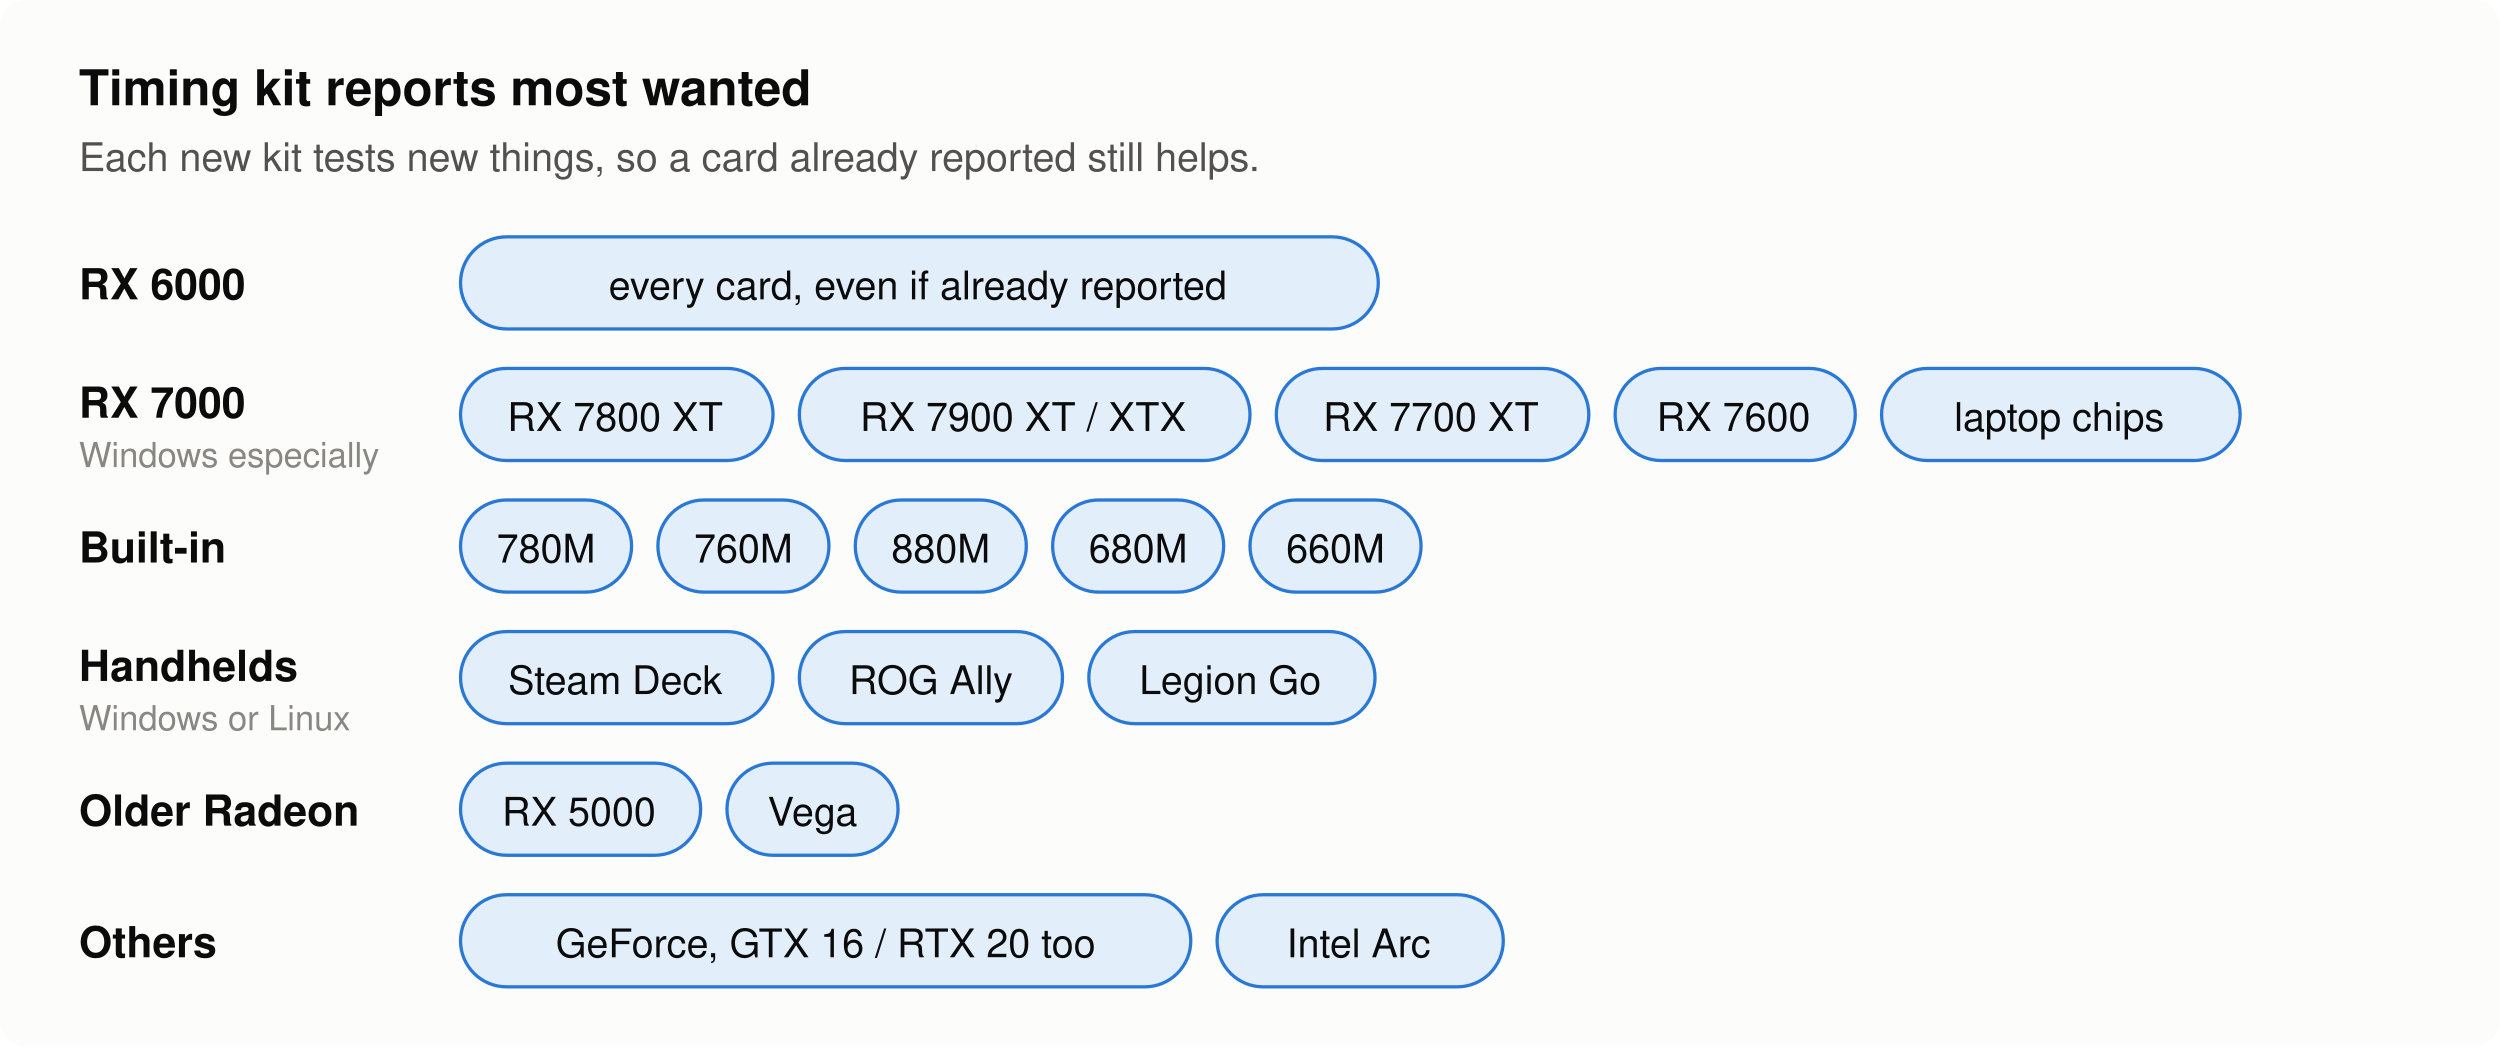
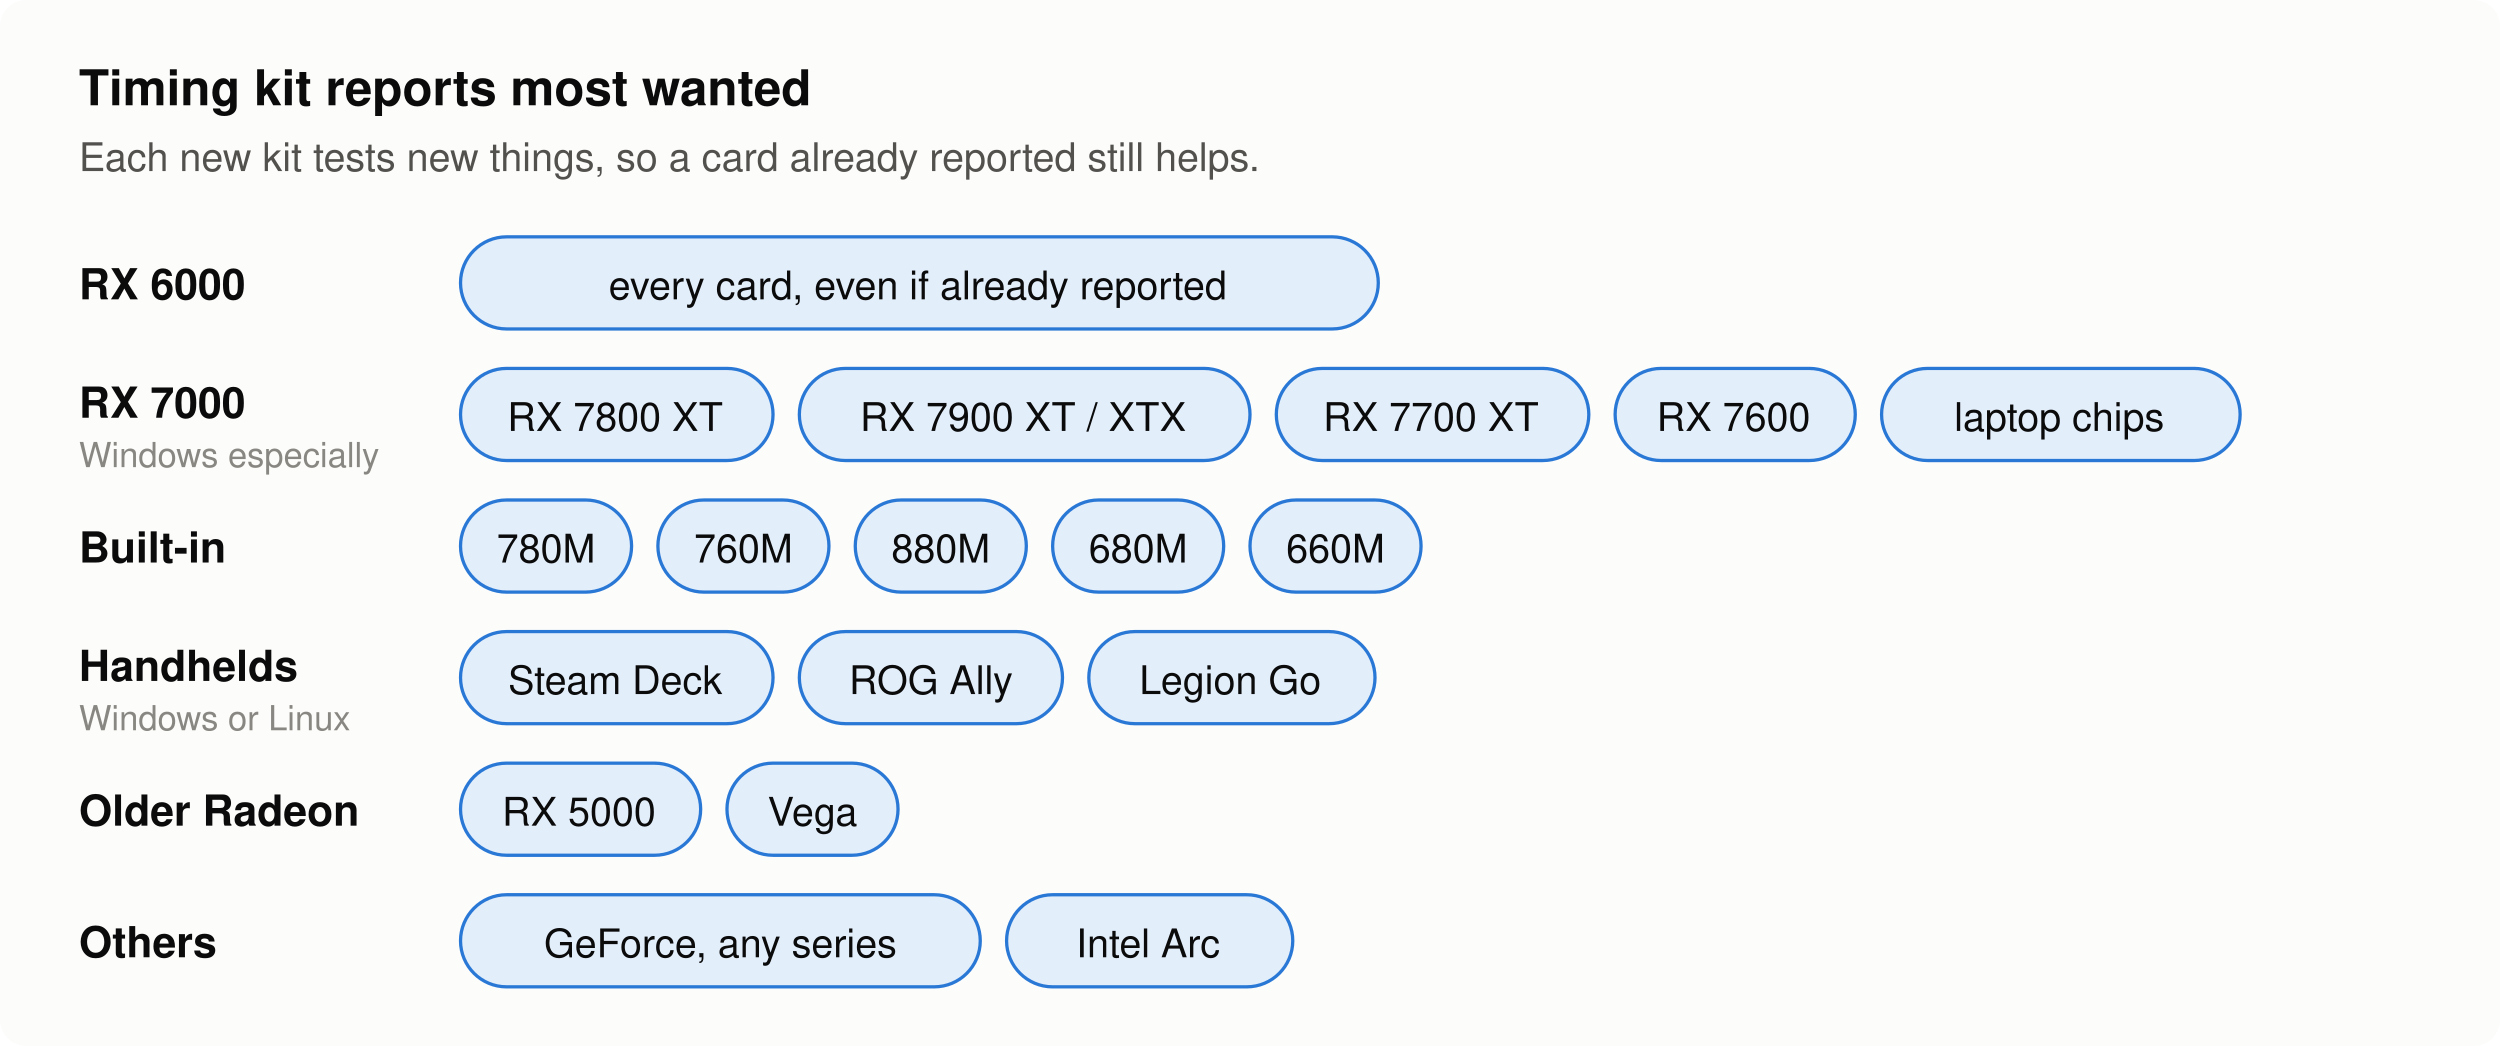
- <svg xmlns="http://www.w3.org/2000/svg" width="760" height="318" viewBox="0 0 760 318" role="img" aria-label="Reports most wanted: RX 6000: every card, even if already reported; RX 7000: RX 7800 XT, RX 7900 XT / XTX, RX 7700 XT, RX 7600, laptop chips; Built-in: 780M, 760M, 880M, 680M, 660M; Handhelds: Steam Deck, ROG Ally, Legion Go; Older Radeon: RX 5000, Vega; Others: GeForce, GTX 16 / RTX 20 too, Intel Arc">
+ <svg xmlns="http://www.w3.org/2000/svg" width="760" height="318" viewBox="0 0 760 318" role="img" aria-label="Reports most wanted: RX 6000: every card, even if already reported; RX 7000: RX 7800 XT, RX 7900 XT / XTX, RX 7700 XT, RX 7600, laptop chips; Built-in: 780M, 760M, 880M, 680M, 660M; Handhelds: Steam Deck, ROG Ally, Legion Go; Older Radeon: RX 5000, Vega; Others: GeForce, any series, Intel Arc">
  <rect width="760" height="318" rx="8" fill="#fcfcfb" />
  <text x="24" y="32" font-family="-apple-system, 'Segoe UI', Helvetica, Arial, sans-serif" font-size="15" font-weight="600" text-anchor="start" fill="#0b0b0b">Timing kit reports most wanted</text>
  <text x="24" y="52" font-family="-apple-system, 'Segoe UI', Helvetica, Arial, sans-serif" font-size="12" text-anchor="start" fill="#52514e">Each new kit tests new things, so a card already reported still helps.</text>
  <text x="24" y="91" font-family="-apple-system, 'Segoe UI', Helvetica, Arial, sans-serif" font-size="13" font-weight="600" text-anchor="start" fill="#0b0b0b">RX 6000</text>
  <rect x="140" y="72" width="279" height="28" rx="14" fill="#e3eefb" stroke="#2a78d6" />
  <text x="279" y="91" font-family="-apple-system, 'Segoe UI', Helvetica, Arial, sans-serif" font-size="12" text-anchor="middle" fill="#0b0b0b">every card, even if already reported</text>
  <text x="24" y="127" font-family="-apple-system, 'Segoe UI', Helvetica, Arial, sans-serif" font-size="13" font-weight="600" text-anchor="start" fill="#0b0b0b">RX 7000</text>
  <text x="24" y="142" font-family="-apple-system, 'Segoe UI', Helvetica, Arial, sans-serif" font-size="10.5" text-anchor="start" fill="#898781">Windows especially</text>
  <rect x="140" y="112" width="95" height="28" rx="14" fill="#e3eefb" stroke="#2a78d6" />
  <text x="187" y="131" font-family="-apple-system, 'Segoe UI', Helvetica, Arial, sans-serif" font-size="12" text-anchor="middle" fill="#0b0b0b">RX 7800 XT</text>
  <rect x="243" y="112" width="137" height="28" rx="14" fill="#e3eefb" stroke="#2a78d6" />
  <text x="311" y="131" font-family="-apple-system, 'Segoe UI', Helvetica, Arial, sans-serif" font-size="12" text-anchor="middle" fill="#0b0b0b">RX 7900 XT / XTX</text>
  <rect x="388" y="112" width="95" height="28" rx="14" fill="#e3eefb" stroke="#2a78d6" />
  <text x="435" y="131" font-family="-apple-system, 'Segoe UI', Helvetica, Arial, sans-serif" font-size="12" text-anchor="middle" fill="#0b0b0b">RX 7700 XT</text>
  <rect x="491" y="112" width="73" height="28" rx="14" fill="#e3eefb" stroke="#2a78d6" />
  <text x="527" y="131" font-family="-apple-system, 'Segoe UI', Helvetica, Arial, sans-serif" font-size="12" text-anchor="middle" fill="#0b0b0b">RX 7600</text>
  <rect x="572" y="112" width="109" height="28" rx="14" fill="#e3eefb" stroke="#2a78d6" />
  <text x="626" y="131" font-family="-apple-system, 'Segoe UI', Helvetica, Arial, sans-serif" font-size="12" text-anchor="middle" fill="#0b0b0b">laptop chips</text>
  <text x="24" y="171" font-family="-apple-system, 'Segoe UI', Helvetica, Arial, sans-serif" font-size="13" font-weight="600" text-anchor="start" fill="#0b0b0b">Built-in</text>
  <rect x="140" y="152" width="52" height="28" rx="14" fill="#e3eefb" stroke="#2a78d6" />
  <text x="166" y="171" font-family="-apple-system, 'Segoe UI', Helvetica, Arial, sans-serif" font-size="12" text-anchor="middle" fill="#0b0b0b">780M</text>
  <rect x="200" y="152" width="52" height="28" rx="14" fill="#e3eefb" stroke="#2a78d6" />
  <text x="226" y="171" font-family="-apple-system, 'Segoe UI', Helvetica, Arial, sans-serif" font-size="12" text-anchor="middle" fill="#0b0b0b">760M</text>
  <rect x="260" y="152" width="52" height="28" rx="14" fill="#e3eefb" stroke="#2a78d6" />
  <text x="286" y="171" font-family="-apple-system, 'Segoe UI', Helvetica, Arial, sans-serif" font-size="12" text-anchor="middle" fill="#0b0b0b">880M</text>
  <rect x="320" y="152" width="52" height="28" rx="14" fill="#e3eefb" stroke="#2a78d6" />
  <text x="346" y="171" font-family="-apple-system, 'Segoe UI', Helvetica, Arial, sans-serif" font-size="12" text-anchor="middle" fill="#0b0b0b">680M</text>
  <rect x="380" y="152" width="52" height="28" rx="14" fill="#e3eefb" stroke="#2a78d6" />
  <text x="406" y="171" font-family="-apple-system, 'Segoe UI', Helvetica, Arial, sans-serif" font-size="12" text-anchor="middle" fill="#0b0b0b">660M</text>
  <text x="24" y="207" font-family="-apple-system, 'Segoe UI', Helvetica, Arial, sans-serif" font-size="13" font-weight="600" text-anchor="start" fill="#0b0b0b">Handhelds</text>
  <text x="24" y="222" font-family="-apple-system, 'Segoe UI', Helvetica, Arial, sans-serif" font-size="10.5" text-anchor="start" fill="#898781">Windows or Linux</text>
  <rect x="140" y="192" width="95" height="28" rx="14" fill="#e3eefb" stroke="#2a78d6" />
  <text x="187" y="211" font-family="-apple-system, 'Segoe UI', Helvetica, Arial, sans-serif" font-size="12" text-anchor="middle" fill="#0b0b0b">Steam Deck</text>
  <rect x="243" y="192" width="80" height="28" rx="14" fill="#e3eefb" stroke="#2a78d6" />
  <text x="283" y="211" font-family="-apple-system, 'Segoe UI', Helvetica, Arial, sans-serif" font-size="12" text-anchor="middle" fill="#0b0b0b">ROG Ally</text>
  <rect x="331" y="192" width="87" height="28" rx="14" fill="#e3eefb" stroke="#2a78d6" />
  <text x="374" y="211" font-family="-apple-system, 'Segoe UI', Helvetica, Arial, sans-serif" font-size="12" text-anchor="middle" fill="#0b0b0b">Legion Go</text>
  <text x="24" y="251" font-family="-apple-system, 'Segoe UI', Helvetica, Arial, sans-serif" font-size="13" font-weight="600" text-anchor="start" fill="#0b0b0b">Older Radeon</text>
  <rect x="140" y="232" width="73" height="28" rx="14" fill="#e3eefb" stroke="#2a78d6" />
  <text x="176" y="251" font-family="-apple-system, 'Segoe UI', Helvetica, Arial, sans-serif" font-size="12" text-anchor="middle" fill="#0b0b0b">RX 5000</text>
  <rect x="221" y="232" width="52" height="28" rx="14" fill="#e3eefb" stroke="#2a78d6" />
  <text x="247" y="251" font-family="-apple-system, 'Segoe UI', Helvetica, Arial, sans-serif" font-size="12" text-anchor="middle" fill="#0b0b0b">Vega</text>
  <text x="24" y="291" font-family="-apple-system, 'Segoe UI', Helvetica, Arial, sans-serif" font-size="13" font-weight="600" text-anchor="start" fill="#0b0b0b">Others</text>
-   <rect x="140" y="272" width="222" height="28" rx="14" fill="#e3eefb" stroke="#2a78d6" />
-   <text x="251" y="291" font-family="-apple-system, 'Segoe UI', Helvetica, Arial, sans-serif" font-size="12" text-anchor="middle" fill="#0b0b0b">GeForce, GTX 16 / RTX 20 too</text>
-   <rect x="370" y="272" width="87" height="28" rx="14" fill="#e3eefb" stroke="#2a78d6" />
-   <text x="413" y="291" font-family="-apple-system, 'Segoe UI', Helvetica, Arial, sans-serif" font-size="12" text-anchor="middle" fill="#0b0b0b">Intel Arc</text>
+   <rect x="140" y="272" width="158" height="28" rx="14" fill="#e3eefb" stroke="#2a78d6" />
+   <text x="219" y="291" font-family="-apple-system, 'Segoe UI', Helvetica, Arial, sans-serif" font-size="12" text-anchor="middle" fill="#0b0b0b">GeForce, any series</text>
+   <rect x="306" y="272" width="87" height="28" rx="14" fill="#e3eefb" stroke="#2a78d6" />
+   <text x="349" y="291" font-family="-apple-system, 'Segoe UI', Helvetica, Arial, sans-serif" font-size="12" text-anchor="middle" fill="#0b0b0b">Intel Arc</text>
</svg>
